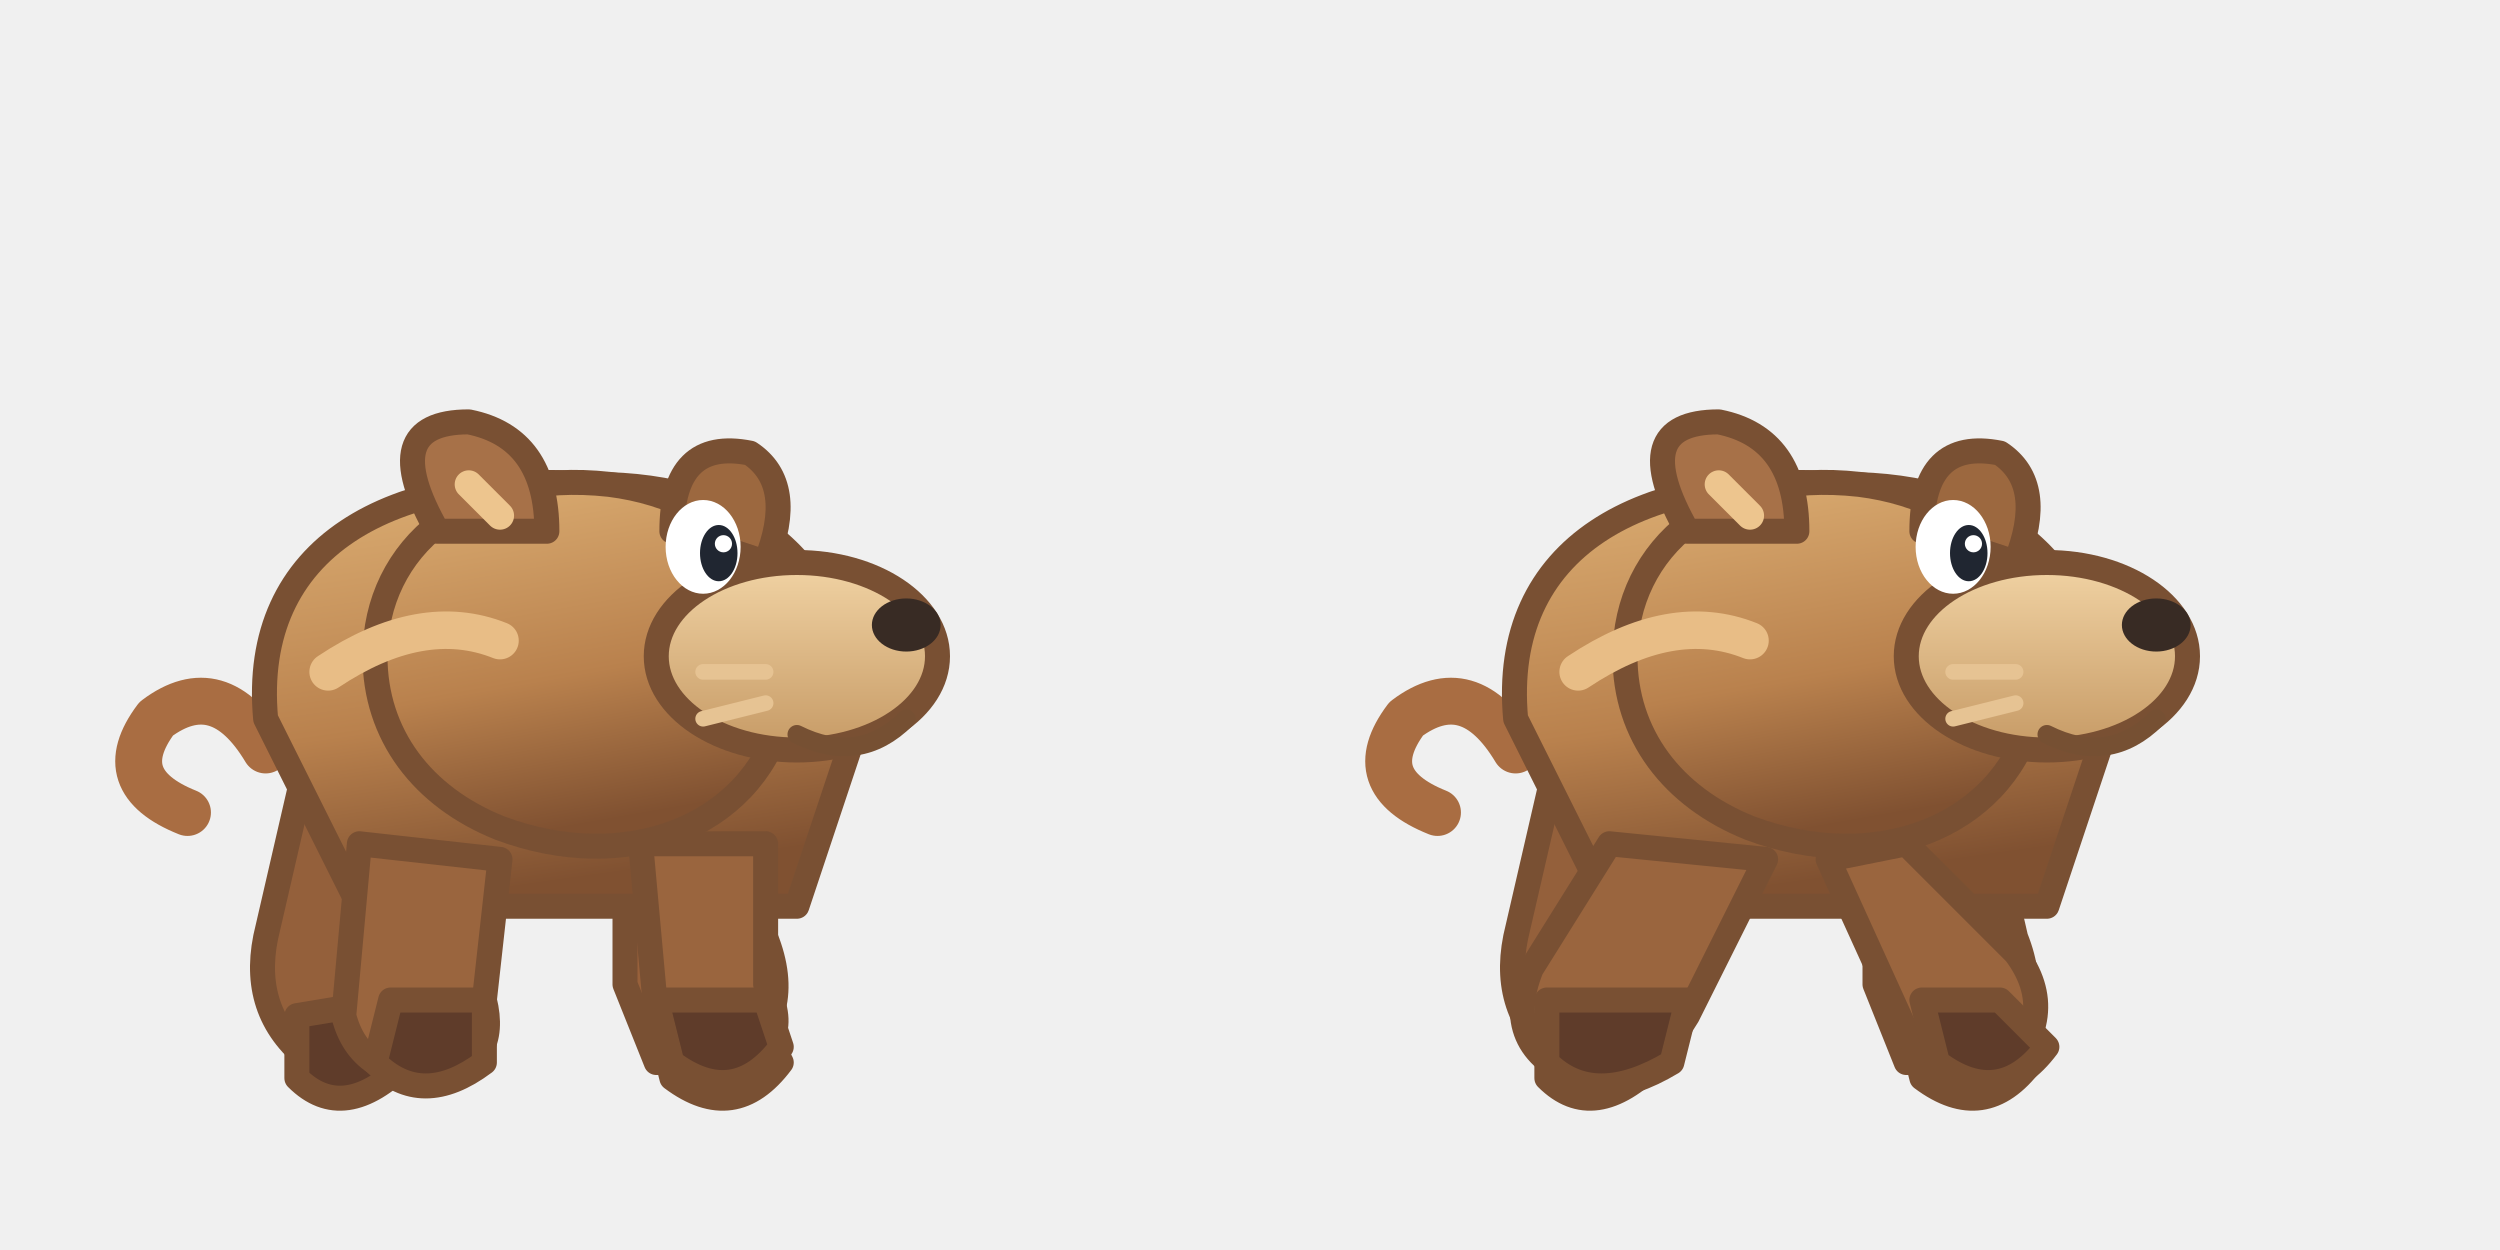
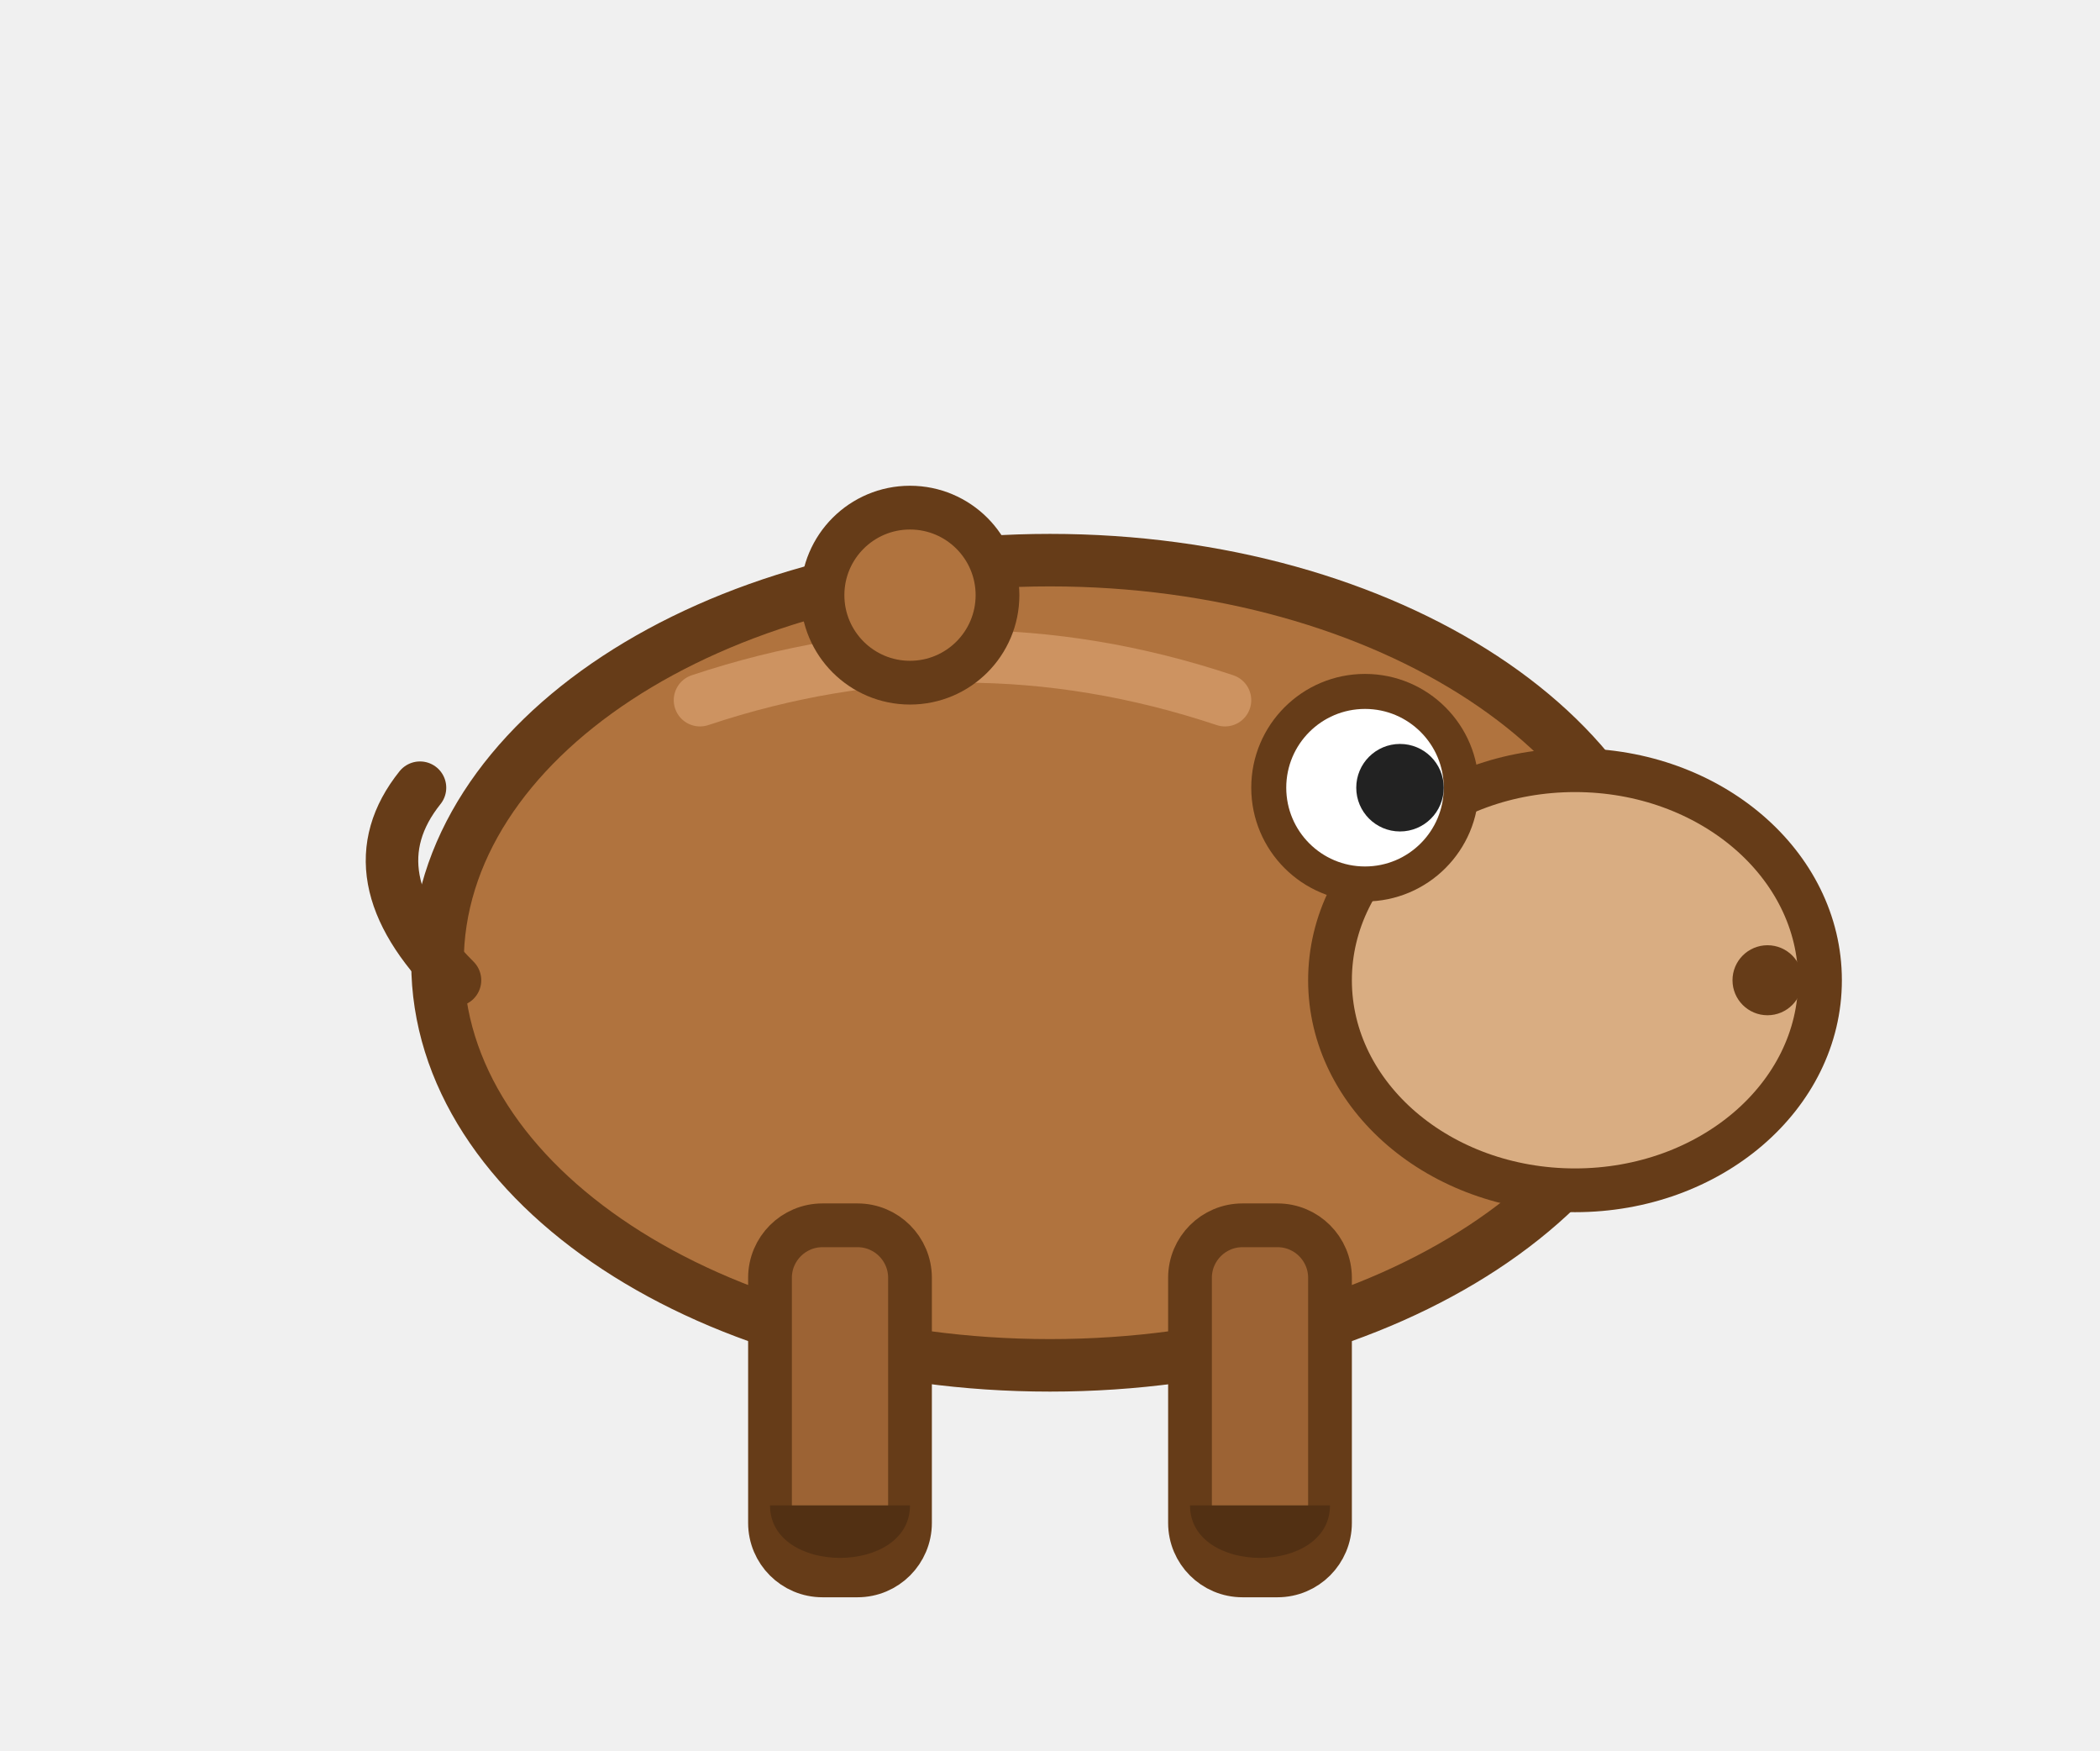
- <svg xmlns="http://www.w3.org/2000/svg" width="160" height="80" viewBox="0 0 160 80">
-   <defs>
-     <linearGradient id="capyFur" x1="0" y1="0" x2=".2" y2="1">
-       <stop stop-color="#dcae73" />
-       <stop offset=".6" stop-color="#b9814d" />
-       <stop offset="1" stop-color="#805131" />
-     </linearGradient>
-     <linearGradient id="capyMuzzle" x1="0" y1="0" x2="0" y2="1">
-       <stop stop-color="#f1d3a4" />
-       <stop offset="1" stop-color="#c69a65" />
-     </linearGradient>
-   </defs>
-   <g stroke="#795033" stroke-width="1.6" stroke-linejoin="round" stroke-linecap="round">
-     <g>
-       <path d="M12 52 Q7 50 10 46 Q14 43 17 48" fill="none" stroke="#a96d42" stroke-width="3" />
-       <path d="M20 47 L17 60 Q16 65 20 68 L25 68 L27 63 L28 51Z" fill="#94603b" />
-       <path d="M46 47 L49 60 Q51 65 47 68 L42 68 L40 63 L40 51Z" fill="#98613b" />
-       <path d="M19 65 L19 69 Q22 72 26 68 L25 64Z M42 65 L43 69 Q47 72 50 68 L48 64Z" fill="#5f3c2a" />
-       <path d="M17 46 C16 35 25 30 38 31 C48 31 54 36 55 46 L51 58 L23 58Z" fill="url(#capyFur)" />
-       <path d="M23 54 L22 65 Q23 69 28 69 Q32 68 31 64 L32 55Z" fill="#9a653e" />
-       <path d="M41 54 L42 65 Q42 69 47 68 Q51 67 49 63 L49 54Z" fill="#9a653e" />
-       <path d="M25 64 L24 68 Q27 71 31 68 L31 64Z M42 64 L43 68 Q47 71 50 67 L49 64Z" fill="#5f3c2a" />
-       <path d="M24 42 C24 35 30 30 39 31 C47 32 52 38 50 46 C48 53 40 56 32 53 C27 51 24 47 24 42Z" fill="url(#capyFur)" />
-       <path d="M28 34 Q24 27 30 27 Q35 28 35 34Z" fill="#a77148" />
-       <path d="M30 31 L32 33" stroke="#edc58e" stroke-width="1.8" />
-       <path d="M43 34 Q43 28 48 29 Q51 31 49 36Z" fill="#9c683f" />
-       <ellipse cx="51" cy="42" rx="9" ry="6" fill="url(#capyMuzzle)" />
-       <ellipse cx="58" cy="40" rx="2.2" ry="1.7" fill="#382b24" stroke="none" />
-       <ellipse cx="45" cy="35" rx="2.4" ry="3" fill="#fff" stroke="none" />
-       <ellipse cx="46" cy="35.4" rx="1.2" ry="1.8" fill="#202631" stroke="none" />
-       <circle cx="46.3" cy="34.8" r=".55" fill="#fff" stroke="none" />
-       <path d="M51 47 Q55 49 58 46" fill="none" stroke="#765033" stroke-width="1.2" />
-       <path d="M49 43 L45 43 M49 45 L45 46" stroke="#e6c393" stroke-width="1" />
-       <path d="M21 43 Q27 39 32 41" fill="none" stroke="#e8bd86" stroke-width="2.4" />
-     </g>
-     <g transform="translate(80 0)">
-       <path d="M12 52 Q7 50 10 46 Q14 43 17 48" fill="none" stroke="#a96d42" stroke-width="3" />
-       <path d="M20 47 L17 60 Q16 65 20 68 L25 68 L27 63 L28 51Z" fill="#94603b" />
-       <path d="M46 47 L49 60 Q51 65 47 68 L42 68 L40 63 L40 51Z" fill="#98613b" />
-       <path d="M19 65 L19 69 Q22 72 26 68 L25 64Z M42 65 L43 69 Q47 72 50 68 L48 64Z" fill="#5f3c2a" />
-       <path d="M17 46 C16 35 25 30 38 31 C48 31 54 36 55 46 L51 58 L23 58Z" fill="url(#capyFur)" />
-       <path d="M23 54 L18 62 Q16 67 21 69 Q25 70 28 65 L33 55Z" fill="#9a653e" />
-       <path d="M42 54 L49 61 Q52 65 48 69 Q44 70 42 66 L37 55Z" fill="#9a653e" />
-       <path d="M19 64 L19 68 Q22 71 27 68 L28 64Z M43 64 L44 68 Q48 71 51 67 L48 64Z" fill="#5f3c2a" />
-       <path d="M24 42 C24 35 30 30 39 31 C47 32 52 38 50 46 C48 53 40 56 32 53 C27 51 24 47 24 42Z" fill="url(#capyFur)" />
-       <path d="M28 34 Q24 27 30 27 Q35 28 35 34Z" fill="#a77148" />
-       <path d="M30 31 L32 33" stroke="#edc58e" stroke-width="1.8" />
-       <path d="M43 34 Q43 28 48 29 Q51 31 49 36Z" fill="#9c683f" />
-       <ellipse cx="51" cy="42" rx="9" ry="6" fill="url(#capyMuzzle)" />
-       <ellipse cx="58" cy="40" rx="2.2" ry="1.7" fill="#382b24" stroke="none" />
-       <ellipse cx="45" cy="35" rx="2.4" ry="3" fill="#fff" stroke="none" />
-       <ellipse cx="46" cy="35.4" rx="1.2" ry="1.8" fill="#202631" stroke="none" />
-       <circle cx="46.3" cy="34.8" r=".55" fill="#fff" stroke="none" />
-       <path d="M51 47 Q55 49 58 46" fill="none" stroke="#765033" stroke-width="1.2" />
-       <path d="M49 43 L45 43 M49 45 L45 46" stroke="#e6c393" stroke-width="1" />
-       <path d="M21 43 Q27 39 32 41" fill="none" stroke="#e8bd86" stroke-width="2.4" />
-     </g>
-   </g>
+ <svg xmlns="http://www.w3.org/2000/svg" viewBox="0 0 120 100" width="120" height="100">
+   <ellipse cx="60" cy="55" rx="35" ry="23" fill="#b0733e" stroke="#663c18" stroke-width="3" />
+   <path d="M 40 40 Q 55 35 70 40" stroke="#d49b6a" stroke-width="3" fill="none" stroke-linecap="round" opacity="0.8" />
+   <path d="M 26 56 Q 20 50 24 45" stroke="#663c18" stroke-width="3" fill="none" stroke-linecap="round" />
+   <circle cx="52" cy="34" r="5" fill="#b0733e" stroke="#663c18" stroke-width="2.5" />
+   <ellipse cx="90" cy="56" rx="14" ry="12" fill="#d9ad82" stroke="#663c18" stroke-width="2.5" />
+   <circle cx="78" cy="45" r="5.5" fill="#fff" stroke="#663c18" stroke-width="2" />
+   <circle cx="80" cy="45" r="2.5" fill="#222" />
+   <circle cx="101" cy="56" r="2" fill="#663c18" />
+   <rect x="44" y="70" width="8" height="20" rx="3" fill="#9c6334" stroke="#663c18" stroke-width="2.5" />
+   <rect x="68" y="70" width="8" height="20" rx="3" fill="#9c6334" stroke="#663c18" stroke-width="2.5" />
+   <path d="M 44 86 c 0 4 8 4 8 0 Z" fill="#523013" />
+   <path d="M 68 86 c 0 4 8 4 8 0 Z" fill="#523013" />
</svg>
